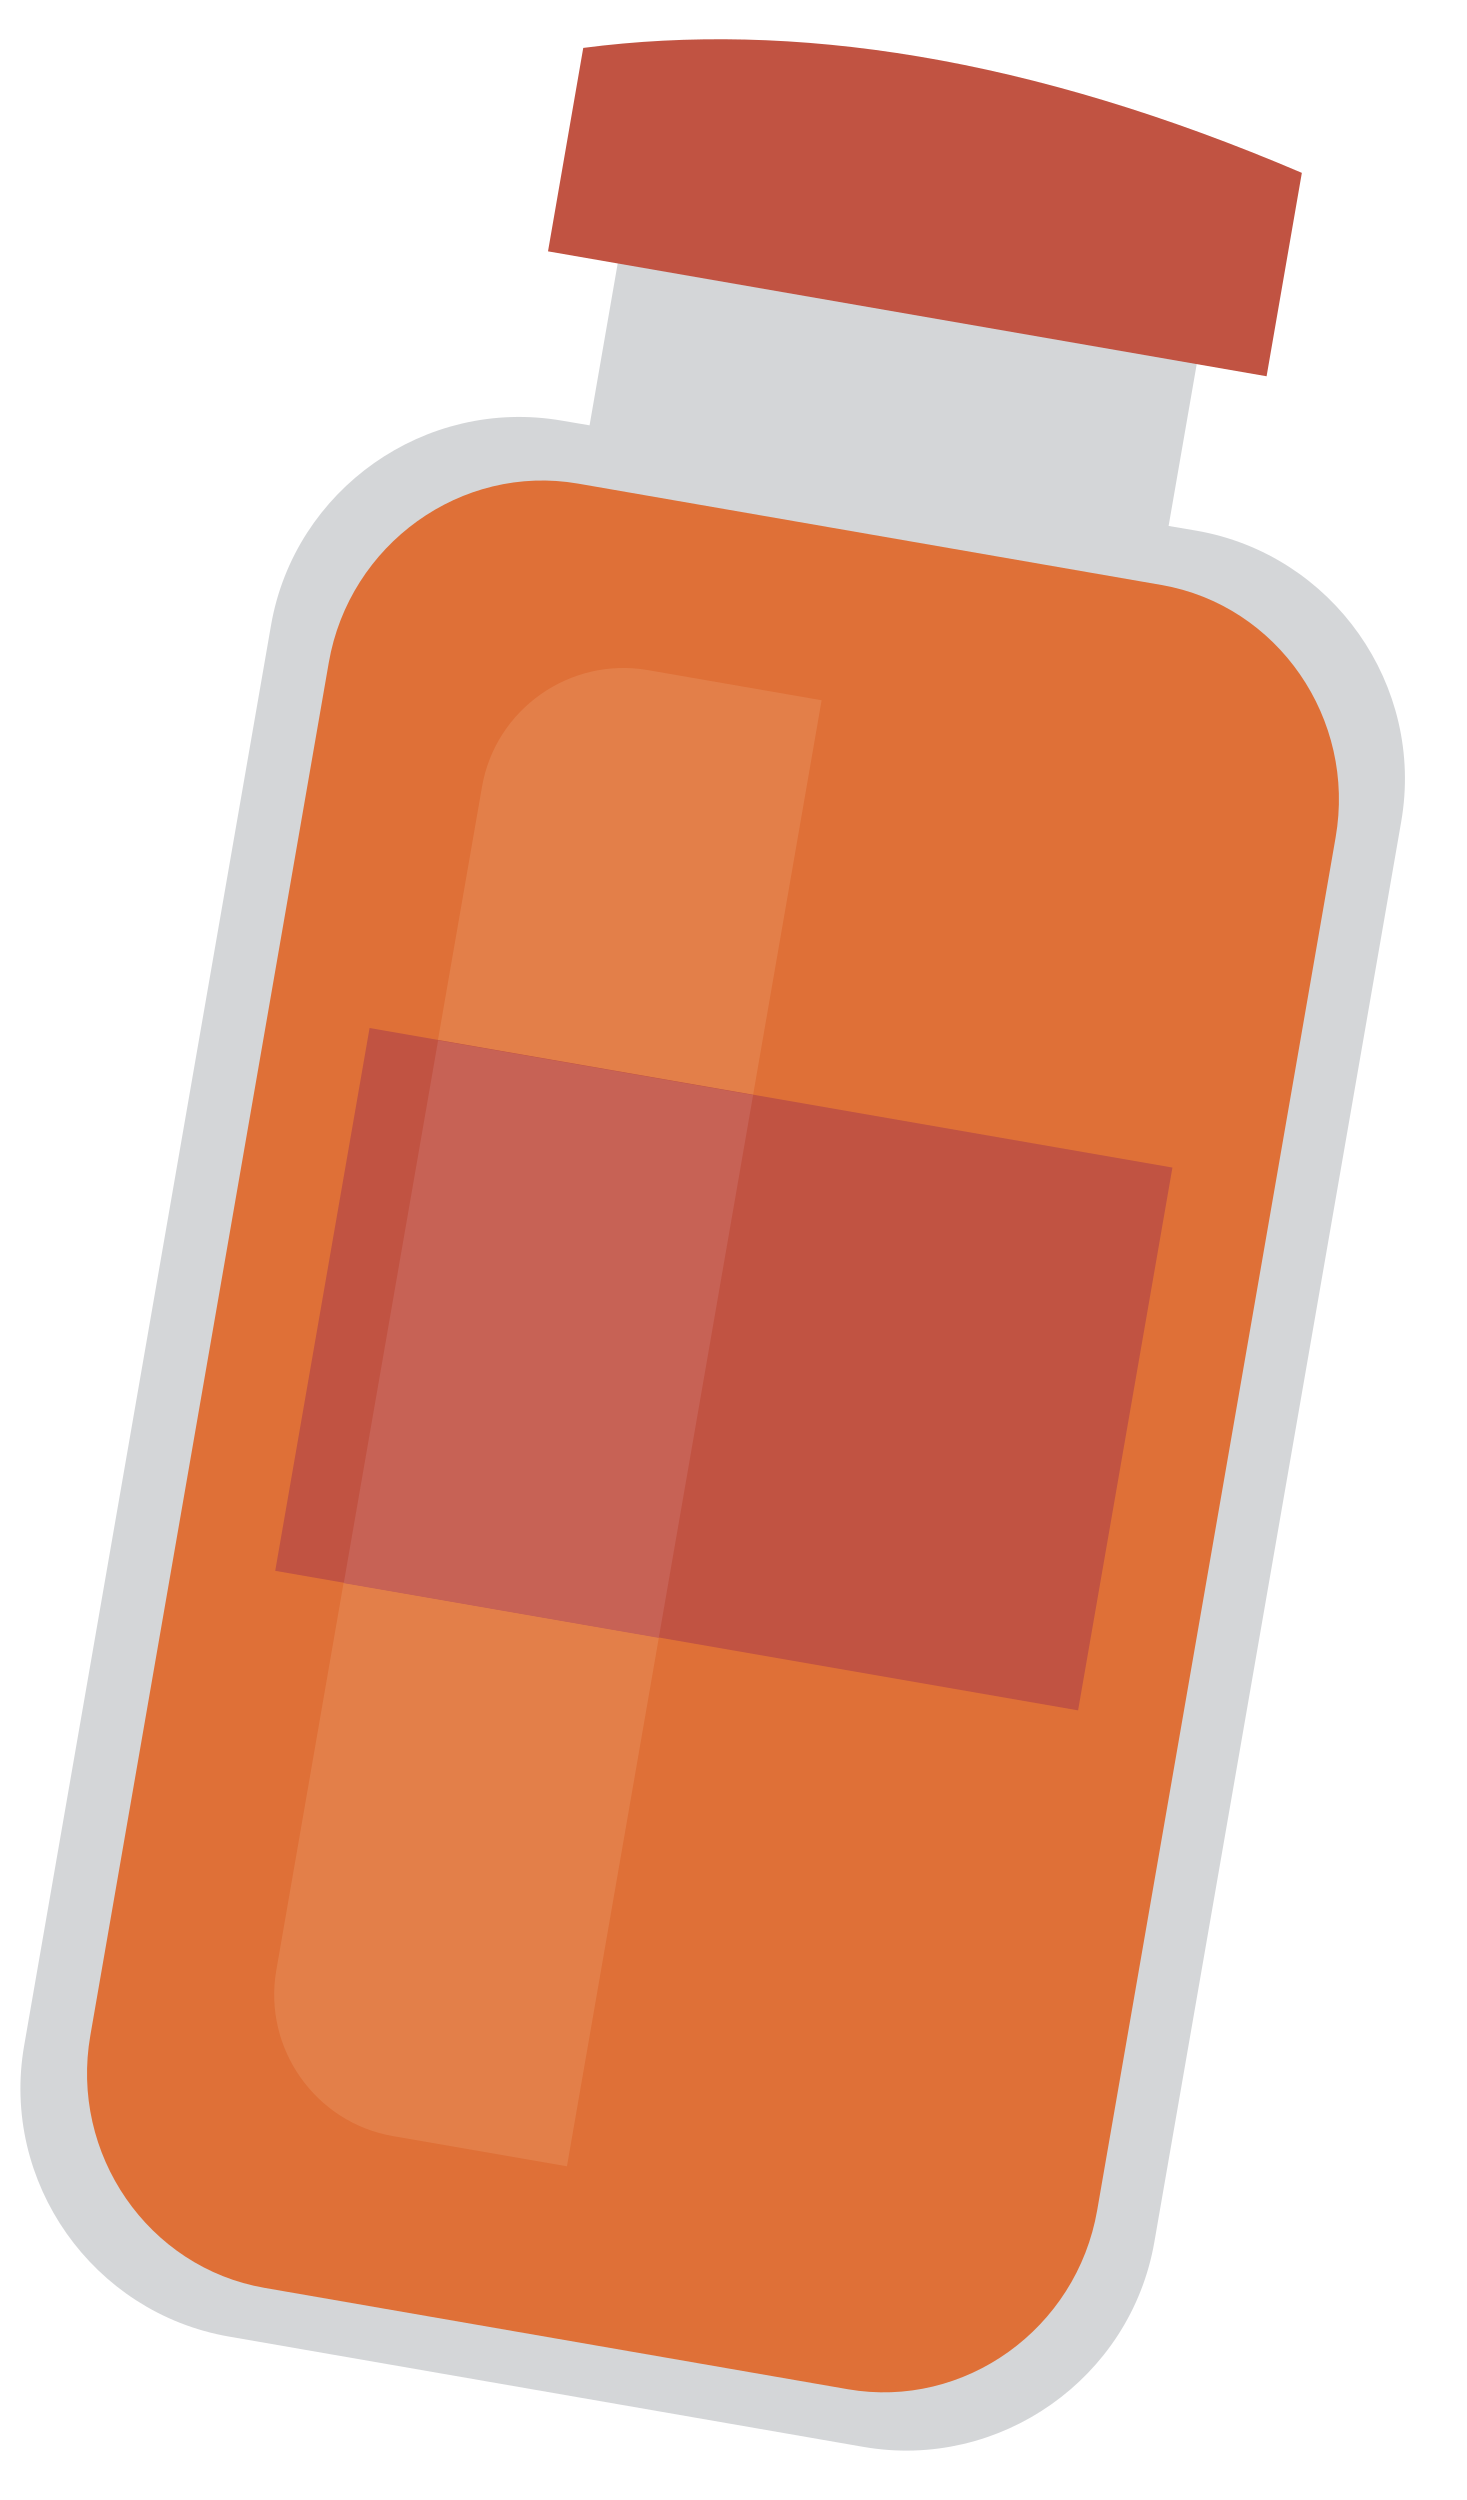
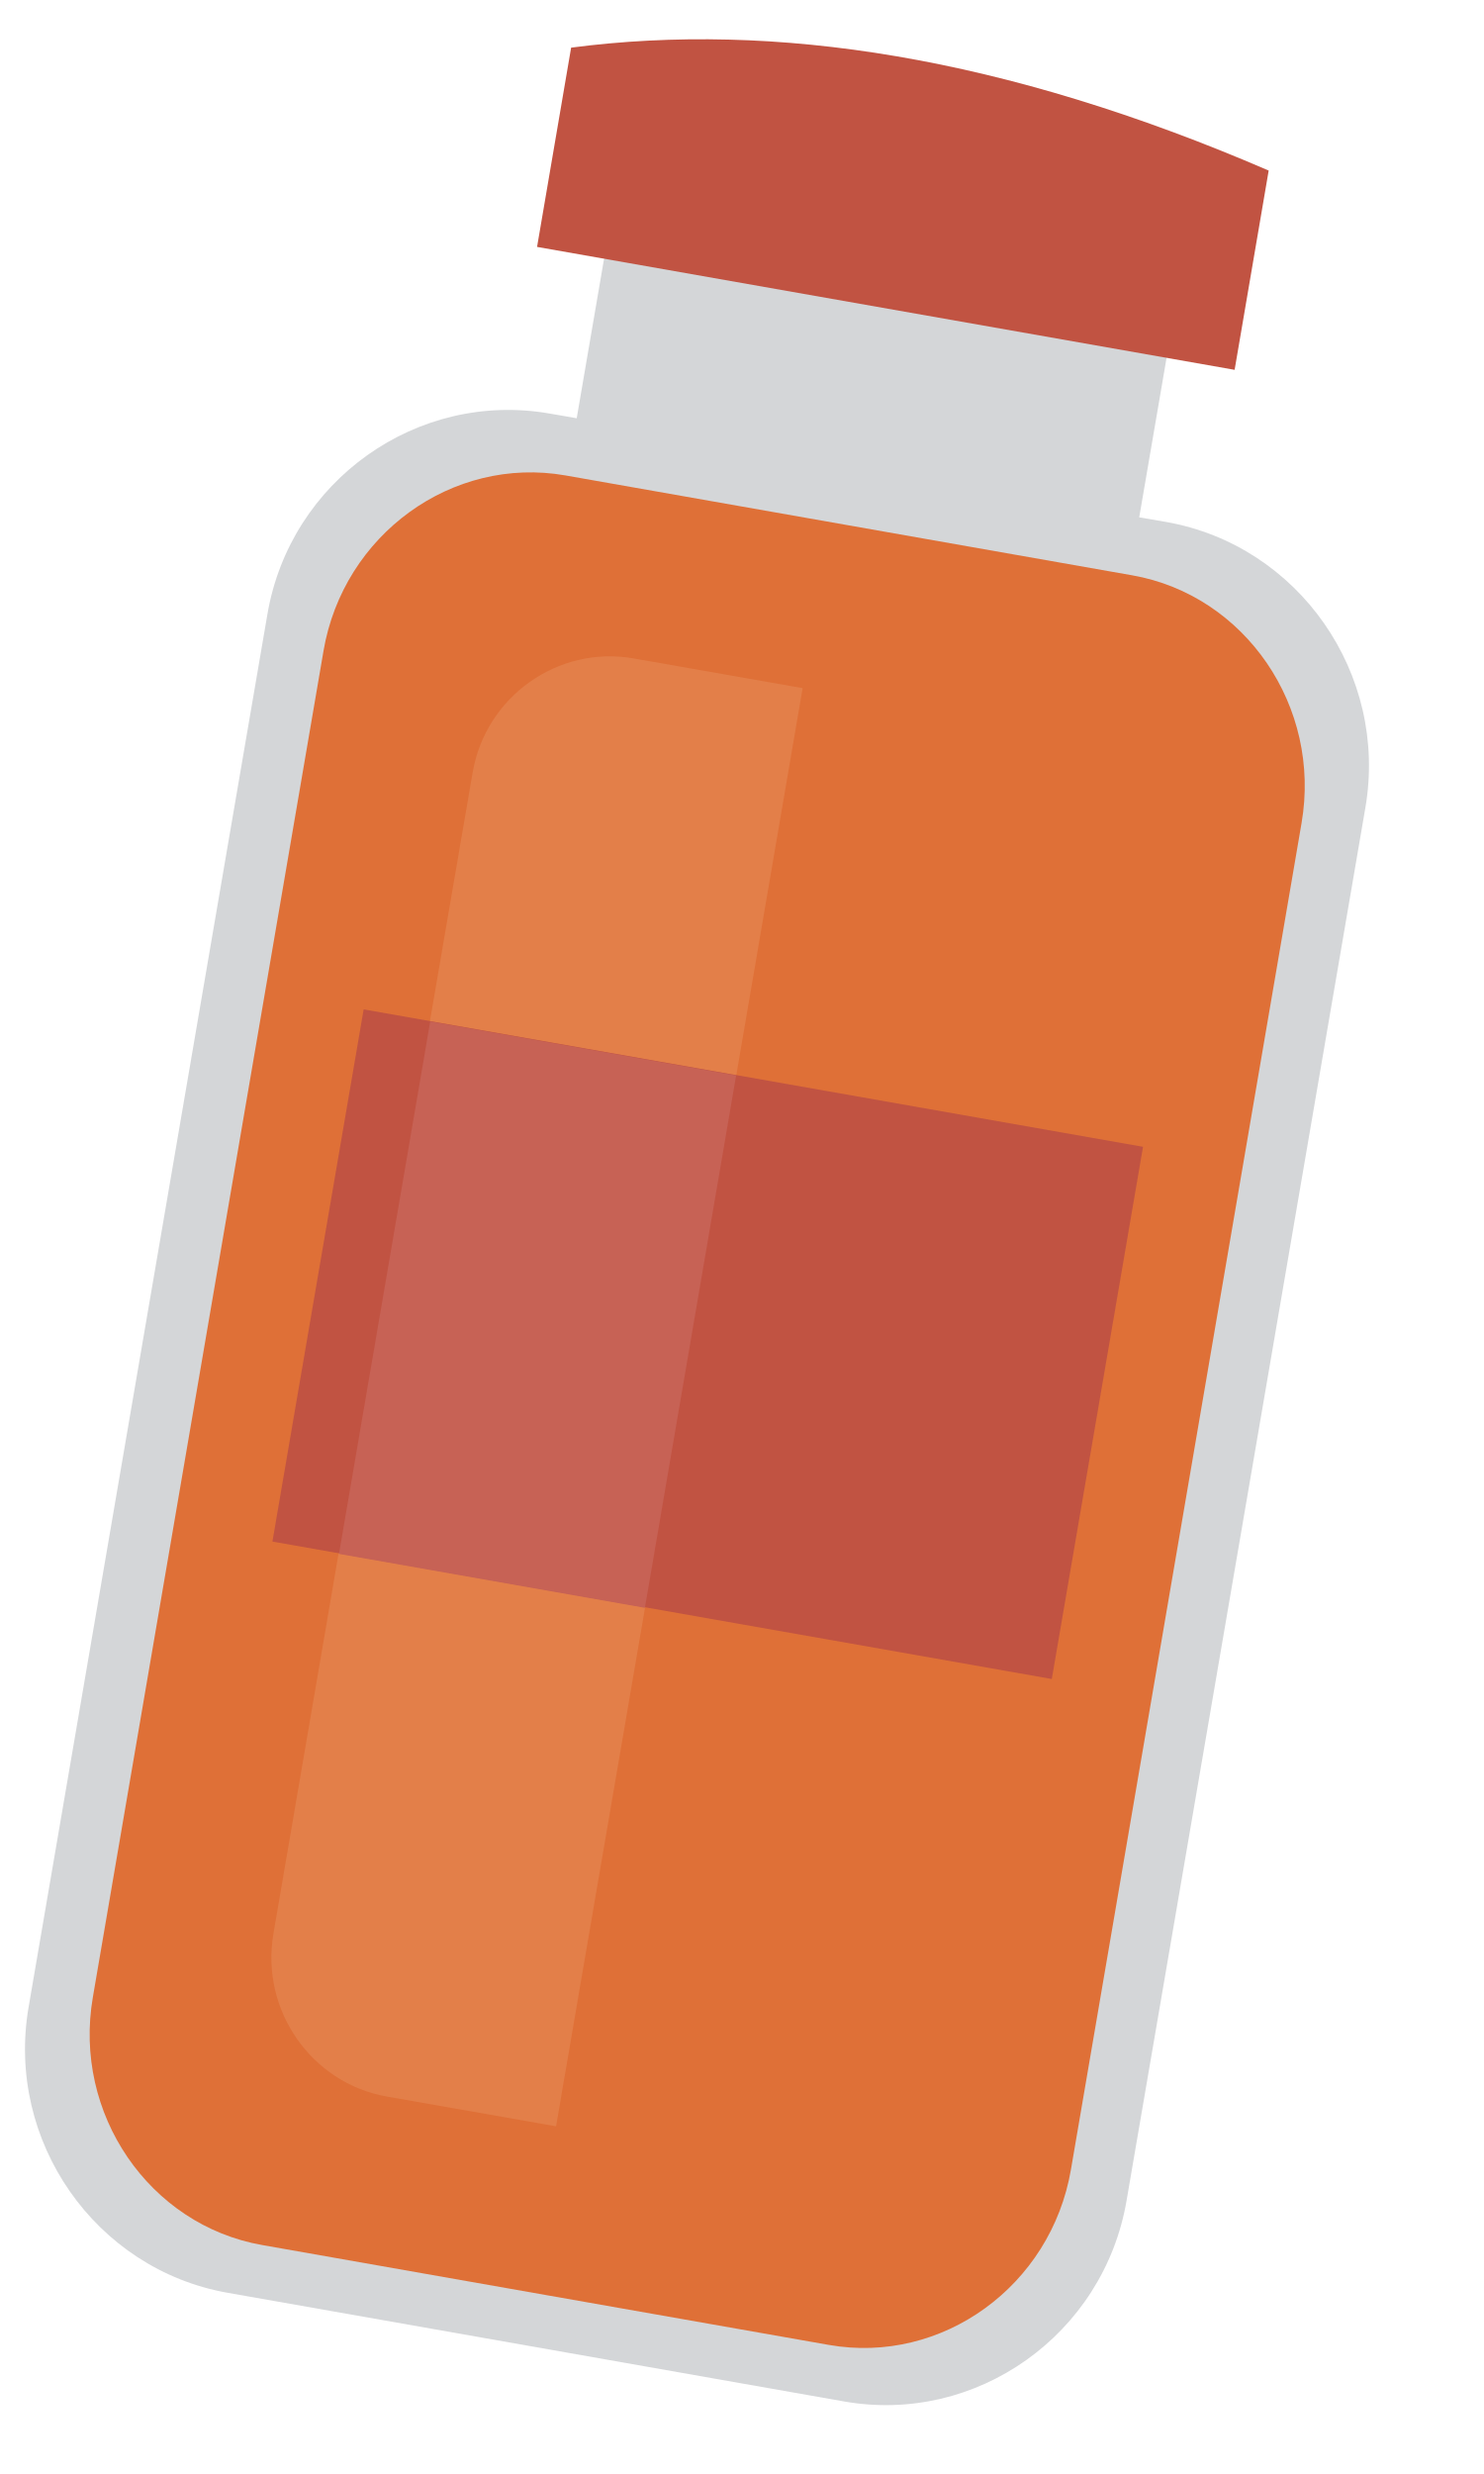
- <svg xmlns="http://www.w3.org/2000/svg" width="61" height="104" viewBox="0 0 61 104" fill="none">
-   <path fill-rule="evenodd" clip-rule="evenodd" d="M23.377 17.499L24.526 17.694L26.12 8.519L50.208 12.704L48.614 21.88L49.764 22.075C55.442 23.059 59.283 28.512 58.289 34.189L48.022 93.264C47.038 98.942 41.585 102.783 35.908 101.789L9.531 97.203C3.853 96.22 0.012 90.767 1.006 85.09L11.274 26.015C12.257 20.347 17.699 16.515 23.377 17.499Z" fill="#D4D6D8" />
-   <path fill-rule="evenodd" clip-rule="evenodd" d="M24.263 1.993C32.966 0.86 42.82 2.348 54.157 7.191L52.69 15.653L22.797 10.456L24.263 1.993Z" fill="#C15342" />
-   <path fill-rule="evenodd" clip-rule="evenodd" d="M24.054 90.299L16.811 89.042C13.591 88.48 11.409 85.381 11.961 82.16L20.606 32.389C21.349 28.089 24.607 26.558 28.709 27.268L34.803 28.33L24.054 90.299Z" fill="#EAE8E7" />
-   <path fill-rule="evenodd" clip-rule="evenodd" d="M45.643 91.945C44.787 96.89 40.119 100.232 35.273 99.393L11.007 95.176C6.162 94.337 2.894 89.603 3.759 84.669C6.449 69.172 10.987 43.063 13.677 27.566C14.532 22.631 19.201 19.279 24.047 20.118L48.313 24.335C53.158 25.174 56.426 29.908 55.561 34.842C52.871 50.339 48.333 76.448 45.643 91.945Z" fill="#DF7037" />
-   <path fill-rule="evenodd" clip-rule="evenodd" d="M23.585 90.118L16.342 88.861C13.112 88.299 10.94 85.2 11.492 81.979C14.214 66.294 17.321 48.409 20.053 32.724C20.616 29.494 23.715 27.322 26.936 27.874L34.179 29.131C30.779 48.72 26.995 70.519 23.585 90.118Z" fill="#E37F49" />
-   <path d="M15.374 42.766L11.449 65.347L44.848 71.152L48.773 48.571L15.374 42.766Z" fill="#C15342" />
-   <path d="M18.226 43.277L14.301 65.858L27.405 68.135L31.329 45.554L18.226 43.277Z" fill="#C76255" />
+ <svg xmlns="http://www.w3.org/2000/svg" width="21" height="35" viewBox="0 0 21 35" fill="none">
+   <path fill-rule="evenodd" clip-rule="evenodd" d="M7.781 5.851L8.161 5.917L8.686 2.857L16.646 4.258L16.121 7.319L16.501 7.384C18.378 7.714 19.648 9.534 19.321 11.428L15.942 31.132C15.618 33.026 13.817 34.306 11.941 33.973L3.225 32.437C1.349 32.108 0.078 30.288 0.405 28.394L3.784 8.69C4.107 6.799 5.905 5.522 7.781 5.851Z" fill="#D4D6D8" />
+   <path fill-rule="evenodd" clip-rule="evenodd" d="M8.082 0.674C10.955 0.299 14.209 0.797 17.953 2.413L17.471 5.232L7.6 3.493L8.082 0.674Z" fill="#C15342" />
+   <path fill-rule="evenodd" clip-rule="evenodd" d="M8.024 30.141L5.628 29.72C4.563 29.532 3.841 28.497 4.023 27.423L6.87 10.819C7.115 9.384 8.192 8.874 9.548 9.112L11.564 9.467L8.024 30.141Z" fill="#EAE8E7" />
+   <path fill-rule="evenodd" clip-rule="evenodd" d="M15.155 30.692C14.873 32.341 13.331 33.455 11.73 33.174L3.711 31.761C2.11 31.48 1.03 29.9 1.314 28.255C2.199 23.086 3.693 14.377 4.578 9.208C4.859 7.562 6.401 6.445 8.002 6.726L16.021 8.139C17.622 8.42 18.703 10 18.418 11.646C17.533 16.814 16.04 25.523 15.155 30.692Z" fill="#DF7037" />
+   <path fill-rule="evenodd" clip-rule="evenodd" d="M7.869 30.081L5.473 29.66C4.405 29.471 3.686 28.437 3.868 27.363C4.764 22.13 5.788 16.163 6.688 10.93C6.873 9.853 7.897 9.129 8.962 9.314L11.358 9.735C10.238 16.27 8.992 23.542 7.869 30.081Z" fill="#E37F49" />
+   <path d="M5.146 14.28L3.855 21.809L14.884 23.753L16.175 16.224L5.146 14.28Z" fill="#C15342" />
+   <path d="M6.088 14.451L4.797 21.983L9.126 22.746L10.417 15.214L6.088 14.451Z" fill="#C76255" />
</svg>
